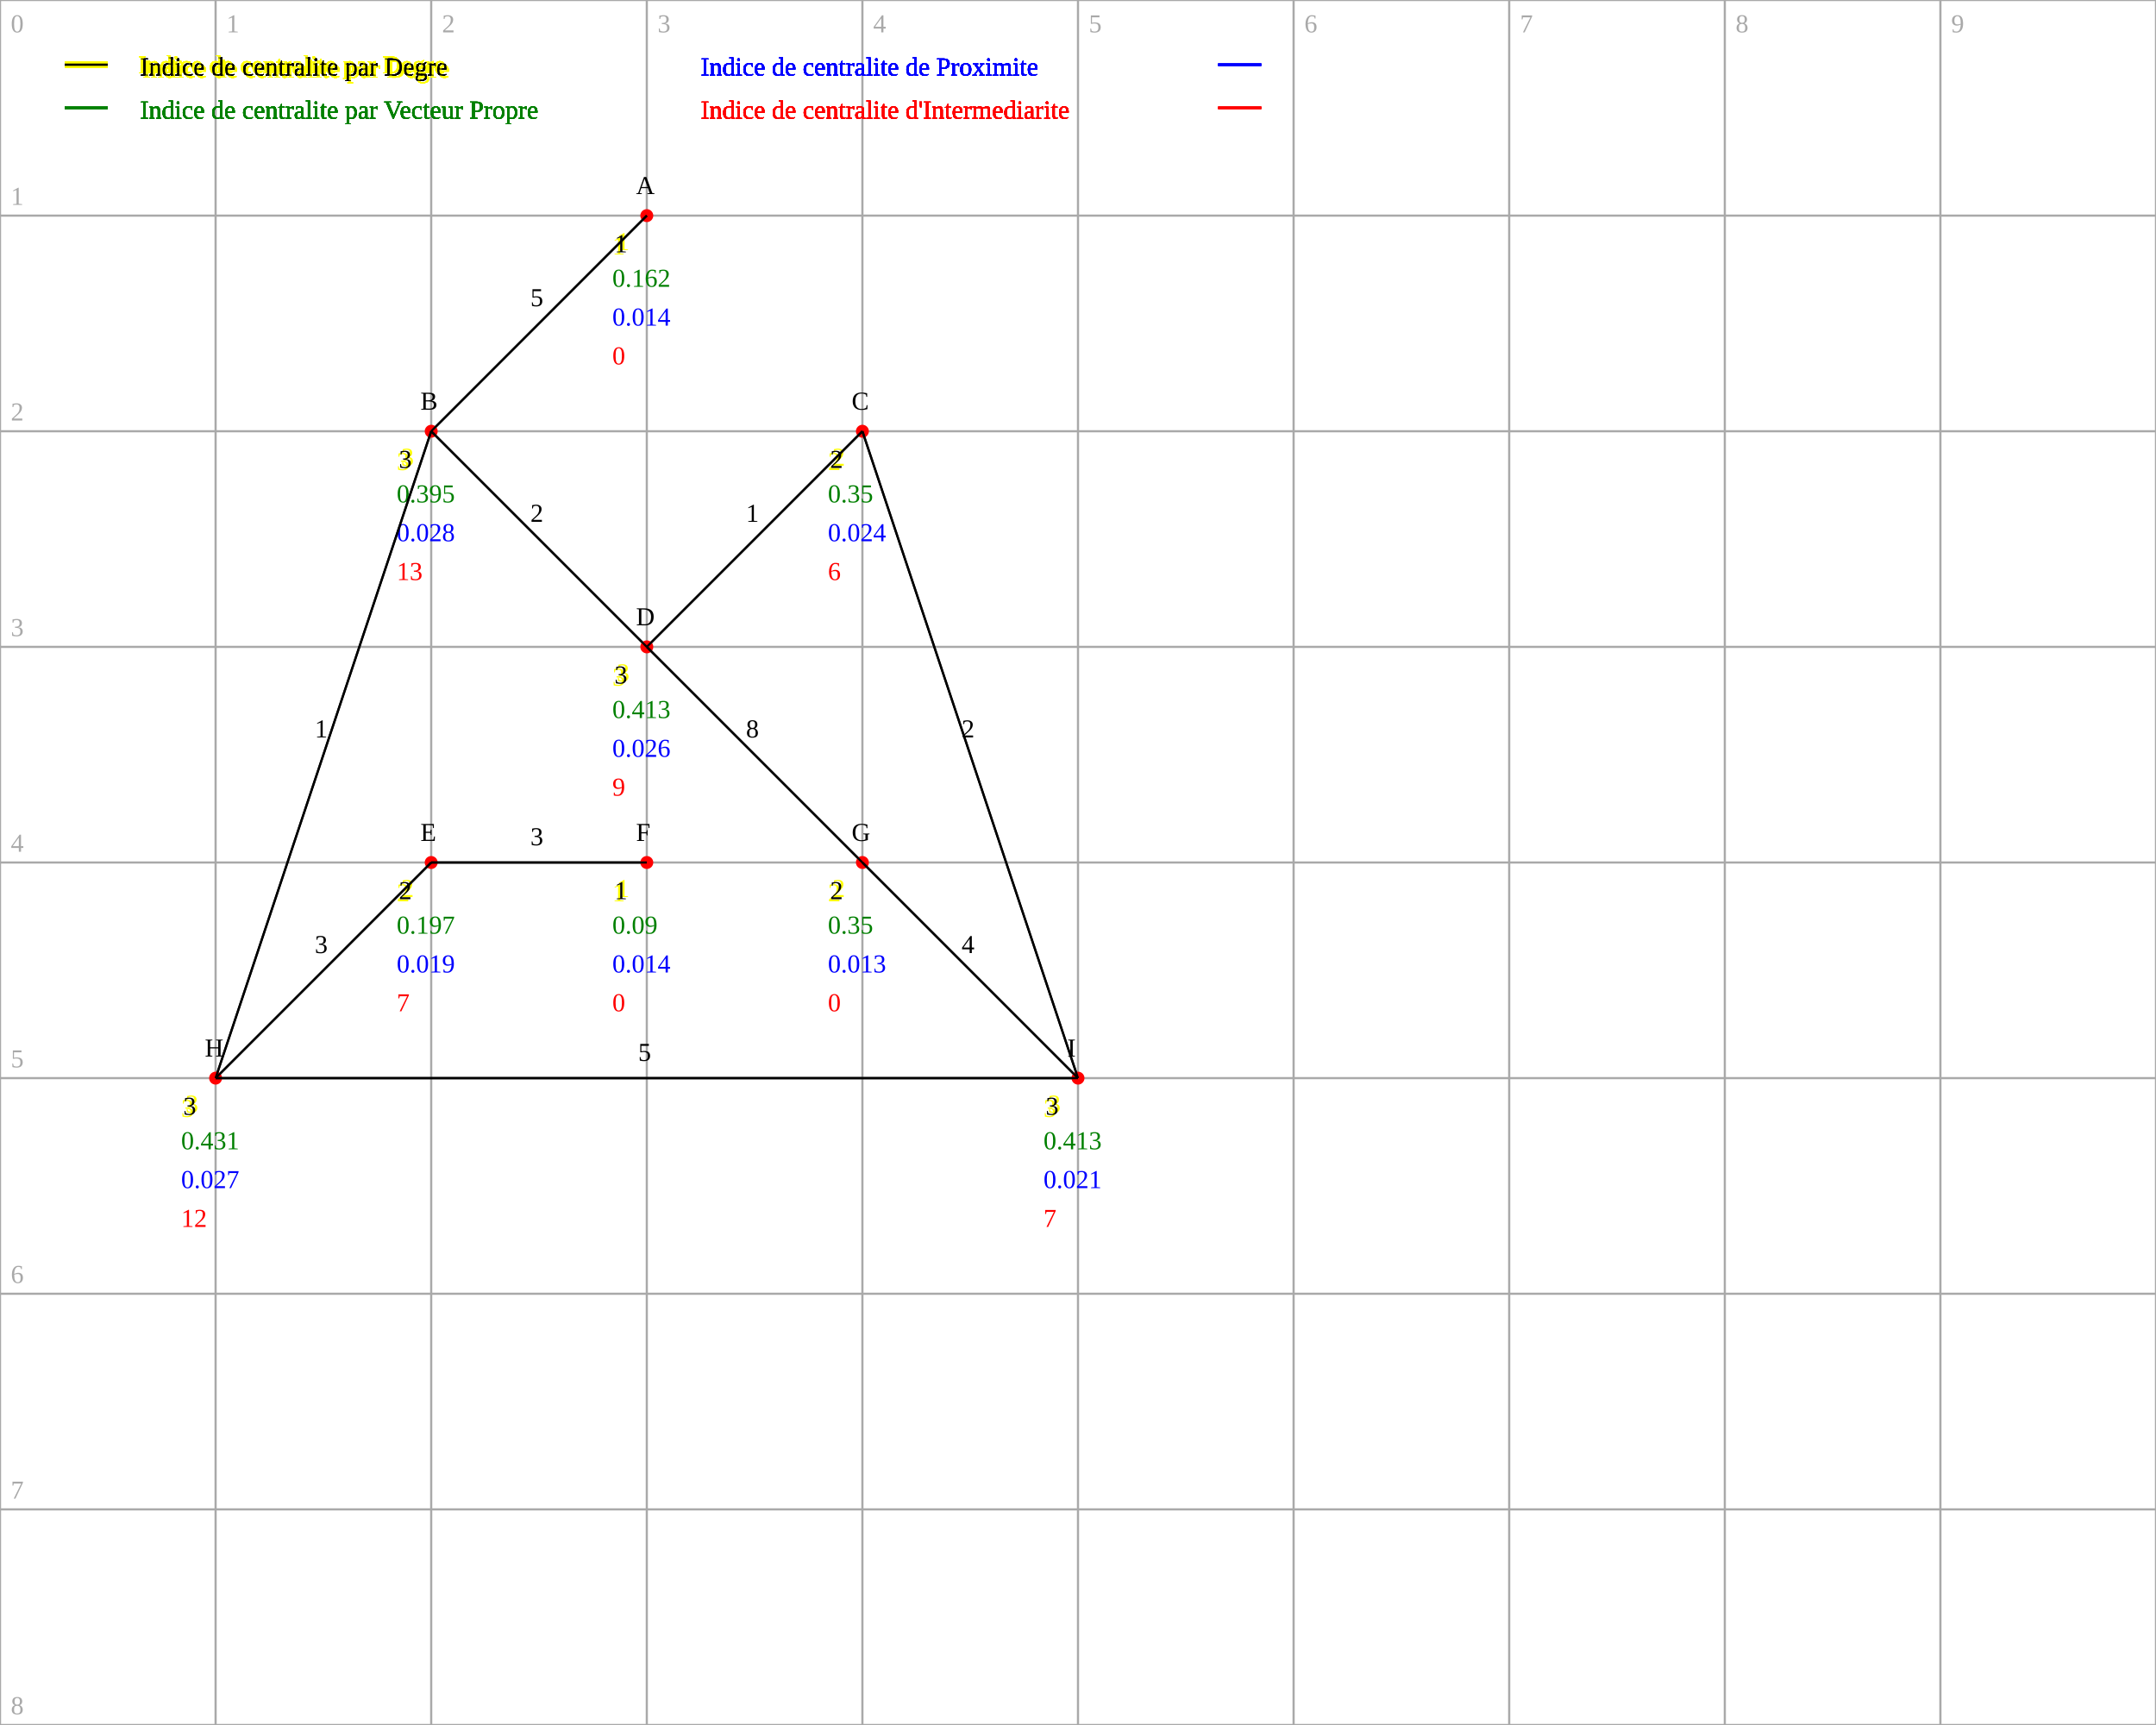
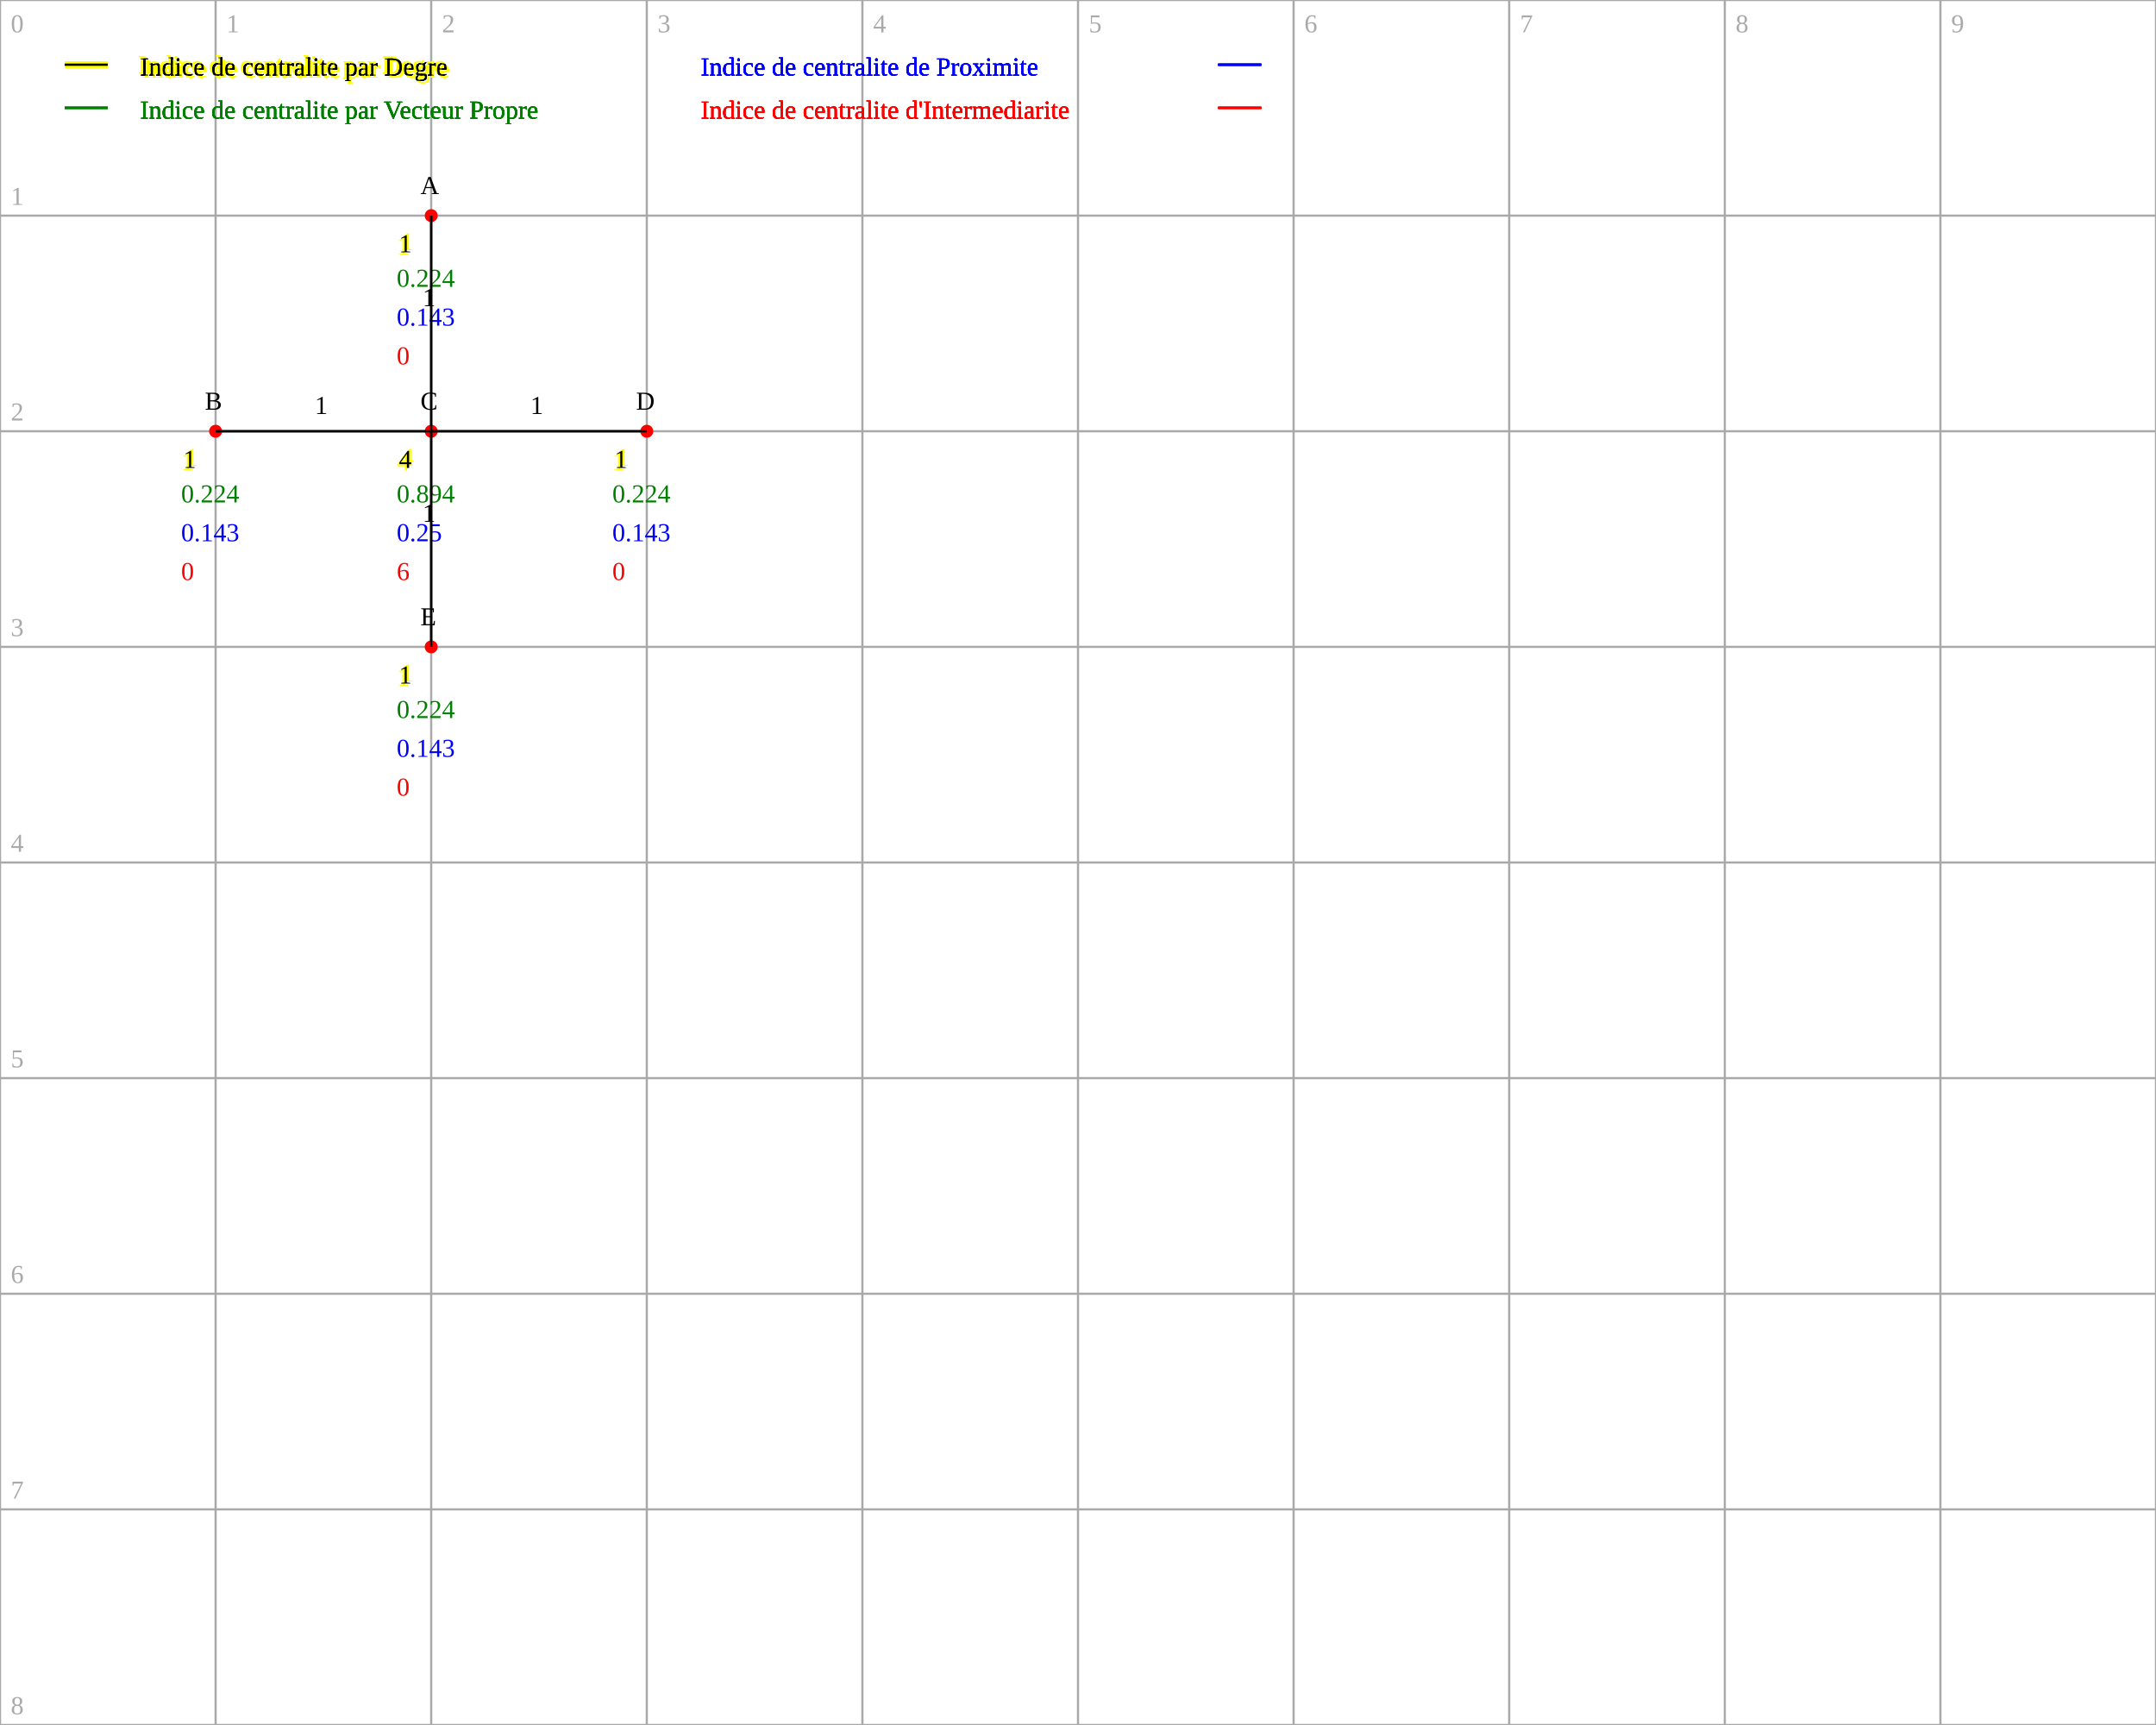
<svg xmlns="http://www.w3.org/2000/svg" version="1.1" width="1000" height="800">
  <line x1="0" y1="0" x2="1000" y2="0" stroke="darkgrey" />
  <text x="5" y="-5" fill="darkgrey">0</text>
  <line x1="0" y1="100" x2="1000" y2="100" stroke="darkgrey" />
  <text x="5" y="95" fill="darkgrey">1</text>
  <line x1="0" y1="200" x2="1000" y2="200" stroke="darkgrey" />
  <text x="5" y="195" fill="darkgrey">2</text>
  <line x1="0" y1="300" x2="1000" y2="300" stroke="darkgrey" />
  <text x="5" y="295" fill="darkgrey">3</text>
  <line x1="0" y1="400" x2="1000" y2="400" stroke="darkgrey" />
  <text x="5" y="395" fill="darkgrey">4</text>
  <line x1="0" y1="500" x2="1000" y2="500" stroke="darkgrey" />
  <text x="5" y="495" fill="darkgrey">5</text>
  <line x1="0" y1="600" x2="1000" y2="600" stroke="darkgrey" />
  <text x="5" y="595" fill="darkgrey">6</text>
  <line x1="0" y1="700" x2="1000" y2="700" stroke="darkgrey" />
  <text x="5" y="695" fill="darkgrey">7</text>
  <line x1="0" y1="800" x2="1000" y2="800" stroke="darkgrey" />
  <text x="5" y="795" fill="darkgrey">8</text>
  <line x1="0" y1="0" x2="0" y2="800" stroke="darkgrey" />
  <text x="5" y="15" fill="darkgrey">0</text>
  <line x1="100" y1="0" x2="100" y2="800" stroke="darkgrey" />
  <text x="105" y="15" fill="darkgrey">1</text>
  <line x1="200" y1="0" x2="200" y2="800" stroke="darkgrey" />
  <text x="205" y="15" fill="darkgrey">2</text>
  <line x1="300" y1="0" x2="300" y2="800" stroke="darkgrey" />
  <text x="305" y="15" fill="darkgrey">3</text>
  <line x1="400" y1="0" x2="400" y2="800" stroke="darkgrey" />
  <text x="405" y="15" fill="darkgrey">4</text>
  <line x1="500" y1="0" x2="500" y2="800" stroke="darkgrey" />
  <text x="505" y="15" fill="darkgrey">5</text>
  <line x1="600" y1="0" x2="600" y2="800" stroke="darkgrey" />
  <text x="605" y="15" fill="darkgrey">6</text>
  <line x1="700" y1="0" x2="700" y2="800" stroke="darkgrey" />
  <text x="705" y="15" fill="darkgrey">7</text>
  <line x1="800" y1="0" x2="800" y2="800" stroke="darkgrey" />
  <text x="805" y="15" fill="darkgrey">8</text>
  <line x1="900" y1="0" x2="900" y2="800" stroke="darkgrey" />
  <text x="905" y="15" fill="darkgrey">9</text>
  <line x1="1000" y1="0" x2="1000" y2="800" stroke="darkgrey" />
  <text x="1005" y="15" fill="darkgrey">10</text>
-   <circle cx="300" cy="100" r="3" fill="red" />
-   <text x="295" y="90" fill="black">A</text>
-   <text x="286" y="116" fill="yellow">1</text>
-   <text x="284" y="118" fill="yellow">1</text>
-   <text x="285" y="117" fill="black">1</text>
+   <circle cx="200" cy="100" r="3" fill="red" />
+   <text x="195" y="90" fill="black">A</text>
+   <text x="186" y="116" fill="yellow">1</text>
+   <text x="184" y="118" fill="yellow">1</text>
+   <text x="185" y="117" fill="black">1</text>
  <line x1="30" y1="31" x2="50" y2="31" stroke="yellow" />
  <line x1="30" y1="29" x2="50" y2="29" stroke="yellow" />
  <line x1="30" y1="30" x2="50" y2="30" stroke="black" />
  <text x="66" y="36" fill="yellow">Indice de centralite par Degre</text>
  <text x="64" y="34" fill="yellow">Indice de centralite par Degre</text>
  <text x="65" y="35" fill="black">Indice de centralite par Degre</text>
-   <text x="284" y="133" fill="green">0.162</text>
+   <text x="184" y="133" fill="green">0.224</text>
  <line x1="30" y1="50" x2="50" y2="50" stroke="green" />
  <text x="65" y="55" fill="green">Indice de centralite par Vecteur Propre</text>
-   <text x="284" y="151" fill="blue">0.014</text>
+   <text x="184" y="151" fill="blue">0.143</text>
  <line x1="565" y1="30" x2="585" y2="30" stroke="blue" />
  <text x="325" y="35" fill="blue">Indice de centralite de Proximite</text>
-   <text x="284" y="169" fill="red">0</text>
+   <text x="184" y="169" fill="red">0</text>
  <line x1="565" y1="50" x2="585" y2="50" stroke="red" />
  <text x="325" y="55" fill="red">Indice de centralite d'Intermediarite</text>
-   <line x1="300" y1="100" x2="200" y2="200" stroke="black" />
-   <text x="246" y="142" fill="black">5</text>
-   <circle cx="200" cy="200" r="3" fill="red" />
-   <text x="195" y="190" fill="black">B</text>
-   <text x="186" y="216" fill="yellow">3</text>
-   <text x="184" y="218" fill="yellow">3</text>
-   <text x="185" y="217" fill="black">3</text>
+   <line x1="200" y1="100" x2="200" y2="200" stroke="black" />
+   <text x="196" y="142" fill="black">1</text>
+   <circle cx="100" cy="200" r="3" fill="red" />
+   <text x="95" y="190" fill="black">B</text>
+   <text x="86" y="216" fill="yellow">1</text>
+   <text x="84" y="218" fill="yellow">1</text>
+   <text x="85" y="217" fill="black">1</text>
  <line x1="30" y1="31" x2="50" y2="31" stroke="yellow" />
  <line x1="30" y1="29" x2="50" y2="29" stroke="yellow" />
  <line x1="30" y1="30" x2="50" y2="30" stroke="black" />
  <text x="66" y="36" fill="yellow">Indice de centralite par Degre</text>
  <text x="64" y="34" fill="yellow">Indice de centralite par Degre</text>
  <text x="65" y="35" fill="black">Indice de centralite par Degre</text>
-   <text x="184" y="233" fill="green">0.395</text>
+   <text x="84" y="233" fill="green">0.224</text>
  <line x1="30" y1="50" x2="50" y2="50" stroke="green" />
  <text x="65" y="55" fill="green">Indice de centralite par Vecteur Propre</text>
-   <text x="184" y="251" fill="blue">0.028</text>
+   <text x="84" y="251" fill="blue">0.143</text>
  <line x1="565" y1="30" x2="585" y2="30" stroke="blue" />
  <text x="325" y="35" fill="blue">Indice de centralite de Proximite</text>
-   <text x="184" y="269" fill="red">13</text>
+   <text x="84" y="269" fill="red">0</text>
  <line x1="565" y1="50" x2="585" y2="50" stroke="red" />
  <text x="325" y="55" fill="red">Indice de centralite d'Intermediarite</text>
-   <line x1="200" y1="200" x2="300" y2="100" stroke="black" />
-   <line x1="200" y1="200" x2="300" y2="300" stroke="black" />
-   <text x="246" y="242" fill="black">2</text>
-   <line x1="200" y1="200" x2="100" y2="500" stroke="black" />
-   <text x="146" y="342" fill="black">1</text>
-   <circle cx="400" cy="200" r="3" fill="red" />
-   <text x="395" y="190" fill="black">C</text>
-   <text x="386" y="216" fill="yellow">2</text>
-   <text x="384" y="218" fill="yellow">2</text>
-   <text x="385" y="217" fill="black">2</text>
+   <line x1="100" y1="200" x2="200" y2="200" stroke="black" />
+   <text x="146" y="192" fill="black">1</text>
+   <circle cx="200" cy="200" r="3" fill="red" />
+   <text x="195" y="190" fill="black">C</text>
+   <text x="186" y="216" fill="yellow">4</text>
+   <text x="184" y="218" fill="yellow">4</text>
+   <text x="185" y="217" fill="black">4</text>
  <line x1="30" y1="31" x2="50" y2="31" stroke="yellow" />
  <line x1="30" y1="29" x2="50" y2="29" stroke="yellow" />
  <line x1="30" y1="30" x2="50" y2="30" stroke="black" />
  <text x="66" y="36" fill="yellow">Indice de centralite par Degre</text>
  <text x="64" y="34" fill="yellow">Indice de centralite par Degre</text>
  <text x="65" y="35" fill="black">Indice de centralite par Degre</text>
-   <text x="384" y="233" fill="green">0.35</text>
+   <text x="184" y="233" fill="green">0.894</text>
  <line x1="30" y1="50" x2="50" y2="50" stroke="green" />
  <text x="65" y="55" fill="green">Indice de centralite par Vecteur Propre</text>
-   <text x="384" y="251" fill="blue">0.024</text>
+   <text x="184" y="251" fill="blue">0.25</text>
  <line x1="565" y1="30" x2="585" y2="30" stroke="blue" />
  <text x="325" y="35" fill="blue">Indice de centralite de Proximite</text>
-   <text x="384" y="269" fill="red">6</text>
+   <text x="184" y="269" fill="red">6</text>
  <line x1="565" y1="50" x2="585" y2="50" stroke="red" />
  <text x="325" y="55" fill="red">Indice de centralite d'Intermediarite</text>
-   <line x1="400" y1="200" x2="300" y2="300" stroke="black" />
-   <text x="346" y="242" fill="black">1</text>
-   <line x1="400" y1="200" x2="500" y2="500" stroke="black" />
-   <text x="446" y="342" fill="black">2</text>
-   <circle cx="300" cy="300" r="3" fill="red" />
-   <text x="295" y="290" fill="black">D</text>
-   <text x="286" y="316" fill="yellow">3</text>
-   <text x="284" y="318" fill="yellow">3</text>
-   <text x="285" y="317" fill="black">3</text>
+   <line x1="200" y1="200" x2="200" y2="100" stroke="black" />
+   <line x1="200" y1="200" x2="100" y2="200" stroke="black" />
+   <line x1="200" y1="200" x2="300" y2="200" stroke="black" />
+   <text x="246" y="192" fill="black">1</text>
+   <line x1="200" y1="200" x2="200" y2="300" stroke="black" />
+   <text x="196" y="242" fill="black">1</text>
+   <circle cx="300" cy="200" r="3" fill="red" />
+   <text x="295" y="190" fill="black">D</text>
+   <text x="286" y="216" fill="yellow">1</text>
+   <text x="284" y="218" fill="yellow">1</text>
+   <text x="285" y="217" fill="black">1</text>
  <line x1="30" y1="31" x2="50" y2="31" stroke="yellow" />
  <line x1="30" y1="29" x2="50" y2="29" stroke="yellow" />
  <line x1="30" y1="30" x2="50" y2="30" stroke="black" />
  <text x="66" y="36" fill="yellow">Indice de centralite par Degre</text>
  <text x="64" y="34" fill="yellow">Indice de centralite par Degre</text>
  <text x="65" y="35" fill="black">Indice de centralite par Degre</text>
-   <text x="284" y="333" fill="green">0.413</text>
+   <text x="284" y="233" fill="green">0.224</text>
  <line x1="30" y1="50" x2="50" y2="50" stroke="green" />
  <text x="65" y="55" fill="green">Indice de centralite par Vecteur Propre</text>
-   <text x="284" y="351" fill="blue">0.026</text>
+   <text x="284" y="251" fill="blue">0.143</text>
  <line x1="565" y1="30" x2="585" y2="30" stroke="blue" />
  <text x="325" y="35" fill="blue">Indice de centralite de Proximite</text>
-   <text x="284" y="369" fill="red">9</text>
+   <text x="284" y="269" fill="red">0</text>
  <line x1="565" y1="50" x2="585" y2="50" stroke="red" />
  <text x="325" y="55" fill="red">Indice de centralite d'Intermediarite</text>
-   <line x1="300" y1="300" x2="200" y2="200" stroke="black" />
-   <line x1="300" y1="300" x2="400" y2="200" stroke="black" />
-   <line x1="300" y1="300" x2="400" y2="400" stroke="black" />
-   <text x="346" y="342" fill="black">8</text>
-   <circle cx="200" cy="400" r="3" fill="red" />
-   <text x="195" y="390" fill="black">E</text>
-   <text x="186" y="416" fill="yellow">2</text>
-   <text x="184" y="418" fill="yellow">2</text>
-   <text x="185" y="417" fill="black">2</text>
+   <line x1="300" y1="200" x2="200" y2="200" stroke="black" />
+   <circle cx="200" cy="300" r="3" fill="red" />
+   <text x="195" y="290" fill="black">E</text>
+   <text x="186" y="316" fill="yellow">1</text>
+   <text x="184" y="318" fill="yellow">1</text>
+   <text x="185" y="317" fill="black">1</text>
  <line x1="30" y1="31" x2="50" y2="31" stroke="yellow" />
  <line x1="30" y1="29" x2="50" y2="29" stroke="yellow" />
  <line x1="30" y1="30" x2="50" y2="30" stroke="black" />
  <text x="66" y="36" fill="yellow">Indice de centralite par Degre</text>
  <text x="64" y="34" fill="yellow">Indice de centralite par Degre</text>
  <text x="65" y="35" fill="black">Indice de centralite par Degre</text>
-   <text x="184" y="433" fill="green">0.197</text>
+   <text x="184" y="333" fill="green">0.224</text>
  <line x1="30" y1="50" x2="50" y2="50" stroke="green" />
  <text x="65" y="55" fill="green">Indice de centralite par Vecteur Propre</text>
-   <text x="184" y="451" fill="blue">0.019</text>
+   <text x="184" y="351" fill="blue">0.143</text>
  <line x1="565" y1="30" x2="585" y2="30" stroke="blue" />
  <text x="325" y="35" fill="blue">Indice de centralite de Proximite</text>
-   <text x="184" y="469" fill="red">7</text>
+   <text x="184" y="369" fill="red">0</text>
  <line x1="565" y1="50" x2="585" y2="50" stroke="red" />
  <text x="325" y="55" fill="red">Indice de centralite d'Intermediarite</text>
-   <line x1="200" y1="400" x2="300" y2="400" stroke="black" />
-   <text x="246" y="392" fill="black">3</text>
-   <line x1="200" y1="400" x2="100" y2="500" stroke="black" />
-   <text x="146" y="442" fill="black">3</text>
-   <circle cx="300" cy="400" r="3" fill="red" />
-   <text x="295" y="390" fill="black">F</text>
-   <text x="286" y="416" fill="yellow">1</text>
-   <text x="284" y="418" fill="yellow">1</text>
-   <text x="285" y="417" fill="black">1</text>
-   <line x1="30" y1="31" x2="50" y2="31" stroke="yellow" />
-   <line x1="30" y1="29" x2="50" y2="29" stroke="yellow" />
-   <line x1="30" y1="30" x2="50" y2="30" stroke="black" />
-   <text x="66" y="36" fill="yellow">Indice de centralite par Degre</text>
-   <text x="64" y="34" fill="yellow">Indice de centralite par Degre</text>
-   <text x="65" y="35" fill="black">Indice de centralite par Degre</text>
-   <text x="284" y="433" fill="green">0.09</text>
-   <line x1="30" y1="50" x2="50" y2="50" stroke="green" />
-   <text x="65" y="55" fill="green">Indice de centralite par Vecteur Propre</text>
-   <text x="284" y="451" fill="blue">0.014</text>
-   <line x1="565" y1="30" x2="585" y2="30" stroke="blue" />
-   <text x="325" y="35" fill="blue">Indice de centralite de Proximite</text>
-   <text x="284" y="469" fill="red">0</text>
-   <line x1="565" y1="50" x2="585" y2="50" stroke="red" />
-   <text x="325" y="55" fill="red">Indice de centralite d'Intermediarite</text>
-   <line x1="300" y1="400" x2="200" y2="400" stroke="black" />
-   <circle cx="400" cy="400" r="3" fill="red" />
-   <text x="395" y="390" fill="black">G</text>
-   <text x="386" y="416" fill="yellow">2</text>
-   <text x="384" y="418" fill="yellow">2</text>
-   <text x="385" y="417" fill="black">2</text>
-   <line x1="30" y1="31" x2="50" y2="31" stroke="yellow" />
-   <line x1="30" y1="29" x2="50" y2="29" stroke="yellow" />
-   <line x1="30" y1="30" x2="50" y2="30" stroke="black" />
-   <text x="66" y="36" fill="yellow">Indice de centralite par Degre</text>
-   <text x="64" y="34" fill="yellow">Indice de centralite par Degre</text>
-   <text x="65" y="35" fill="black">Indice de centralite par Degre</text>
-   <text x="384" y="433" fill="green">0.35</text>
-   <line x1="30" y1="50" x2="50" y2="50" stroke="green" />
-   <text x="65" y="55" fill="green">Indice de centralite par Vecteur Propre</text>
-   <text x="384" y="451" fill="blue">0.013</text>
-   <line x1="565" y1="30" x2="585" y2="30" stroke="blue" />
-   <text x="325" y="35" fill="blue">Indice de centralite de Proximite</text>
-   <text x="384" y="469" fill="red">0</text>
-   <line x1="565" y1="50" x2="585" y2="50" stroke="red" />
-   <text x="325" y="55" fill="red">Indice de centralite d'Intermediarite</text>
-   <line x1="400" y1="400" x2="300" y2="300" stroke="black" />
-   <line x1="400" y1="400" x2="500" y2="500" stroke="black" />
-   <text x="446" y="442" fill="black">4</text>
-   <circle cx="100" cy="500" r="3" fill="red" />
-   <text x="95" y="490" fill="black">H</text>
-   <text x="86" y="516" fill="yellow">3</text>
-   <text x="84" y="518" fill="yellow">3</text>
-   <text x="85" y="517" fill="black">3</text>
-   <line x1="30" y1="31" x2="50" y2="31" stroke="yellow" />
-   <line x1="30" y1="29" x2="50" y2="29" stroke="yellow" />
-   <line x1="30" y1="30" x2="50" y2="30" stroke="black" />
-   <text x="66" y="36" fill="yellow">Indice de centralite par Degre</text>
-   <text x="64" y="34" fill="yellow">Indice de centralite par Degre</text>
-   <text x="65" y="35" fill="black">Indice de centralite par Degre</text>
-   <text x="84" y="533" fill="green">0.431</text>
-   <line x1="30" y1="50" x2="50" y2="50" stroke="green" />
-   <text x="65" y="55" fill="green">Indice de centralite par Vecteur Propre</text>
-   <text x="84" y="551" fill="blue">0.027</text>
-   <line x1="565" y1="30" x2="585" y2="30" stroke="blue" />
-   <text x="325" y="35" fill="blue">Indice de centralite de Proximite</text>
-   <text x="84" y="569" fill="red">12</text>
-   <line x1="565" y1="50" x2="585" y2="50" stroke="red" />
-   <text x="325" y="55" fill="red">Indice de centralite d'Intermediarite</text>
-   <line x1="100" y1="500" x2="200" y2="200" stroke="black" />
-   <line x1="100" y1="500" x2="200" y2="400" stroke="black" />
-   <line x1="100" y1="500" x2="500" y2="500" stroke="black" />
-   <text x="296" y="492" fill="black">5</text>
-   <circle cx="500" cy="500" r="3" fill="red" />
-   <text x="495" y="490" fill="black">I</text>
-   <text x="486" y="516" fill="yellow">3</text>
-   <text x="484" y="518" fill="yellow">3</text>
-   <text x="485" y="517" fill="black">3</text>
-   <line x1="30" y1="31" x2="50" y2="31" stroke="yellow" />
-   <line x1="30" y1="29" x2="50" y2="29" stroke="yellow" />
-   <line x1="30" y1="30" x2="50" y2="30" stroke="black" />
-   <text x="66" y="36" fill="yellow">Indice de centralite par Degre</text>
-   <text x="64" y="34" fill="yellow">Indice de centralite par Degre</text>
-   <text x="65" y="35" fill="black">Indice de centralite par Degre</text>
-   <text x="484" y="533" fill="green">0.413</text>
-   <line x1="30" y1="50" x2="50" y2="50" stroke="green" />
-   <text x="65" y="55" fill="green">Indice de centralite par Vecteur Propre</text>
-   <text x="484" y="551" fill="blue">0.021</text>
-   <line x1="565" y1="30" x2="585" y2="30" stroke="blue" />
-   <text x="325" y="35" fill="blue">Indice de centralite de Proximite</text>
-   <text x="484" y="569" fill="red">7</text>
-   <line x1="565" y1="50" x2="585" y2="50" stroke="red" />
-   <text x="325" y="55" fill="red">Indice de centralite d'Intermediarite</text>
-   <line x1="500" y1="500" x2="400" y2="200" stroke="black" />
-   <line x1="500" y1="500" x2="400" y2="400" stroke="black" />
-   <line x1="500" y1="500" x2="100" y2="500" stroke="black" />
+   <line x1="200" y1="300" x2="200" y2="200" stroke="black" />
  <defs>
    <radialGradient id="redball" cx="30%" cy="30%" r="100%" fx="30%" fy="30%">
      <stop offset="0%" style="stop-color:rgb(255,250,250)" />
      <stop offset="3%" style="stop-color:rgb(255,250,250)" />
      <stop offset="7%" style="stop-color:rgb(255,160,160)" />
      <stop offset="70%" style="stop-color:rgb(255,0,0)" />
      <stop offset="100%" style="stop-color:rgb(255,0,0)" />
    </radialGradient>
    <radialGradient id="greenball" cx="30%" cy="30%" r="100%" fx="30%" fy="30%">
      <stop offset="0%" style="stop-color:rgb(250,255,250)" />
      <stop offset="3%" style="stop-color:rgb(250,255,250)" />
      <stop offset="7%" style="stop-color:rgb(160,255,160)" />
      <stop offset="70%" style="stop-color:rgb(0,255,0)" />
      <stop offset="100%" style="stop-color:rgb(0,255,0)" />
    </radialGradient>
    <radialGradient id="blueball" cx="30%" cy="30%" r="100%" fx="30%" fy="30%">
      <stop offset="0%" style="stop-color:rgb(250,250,255)" />
      <stop offset="3%" style="stop-color:rgb(250,250,255)" />
      <stop offset="7%" style="stop-color:rgb(160,160,255)" />
      <stop offset="70%" style="stop-color:rgb(0,0,255)" />
      <stop offset="100%" style="stop-color:rgb(0,255,0)" />
    </radialGradient>
    <radialGradient id="yellowball" cx="30%" cy="30%" r="100%" fx="30%" fy="30%">
      <stop offset="0%" style="stop-color:rgb(255,255,250)" />
      <stop offset="3%" style="stop-color:rgb(255,255,250)" />
      <stop offset="7%" style="stop-color:rgb(255,255,160)" />
      <stop offset="70%" style="stop-color:rgb(255,255,0)" />
      <stop offset="100%" style="stop-color:rgb(255,255,0)" />
    </radialGradient>
    <radialGradient id="greyball" cx="30%" cy="30%" r="100%" fx="30%" fy="30%">
      <stop offset="0%" style="stop-color:rgb(250,250,250)" />
      <stop offset="3%" style="stop-color:rgb(250,250,250)" />
      <stop offset="7%" style="stop-color:rgb(160,160,160)" />
      <stop offset="70%" style="stop-color:rgb(100,100,100)" />
      <stop offset="100%" style="stop-color:rgb(100,100,100)" />
    </radialGradient>
  </defs>
</svg>
